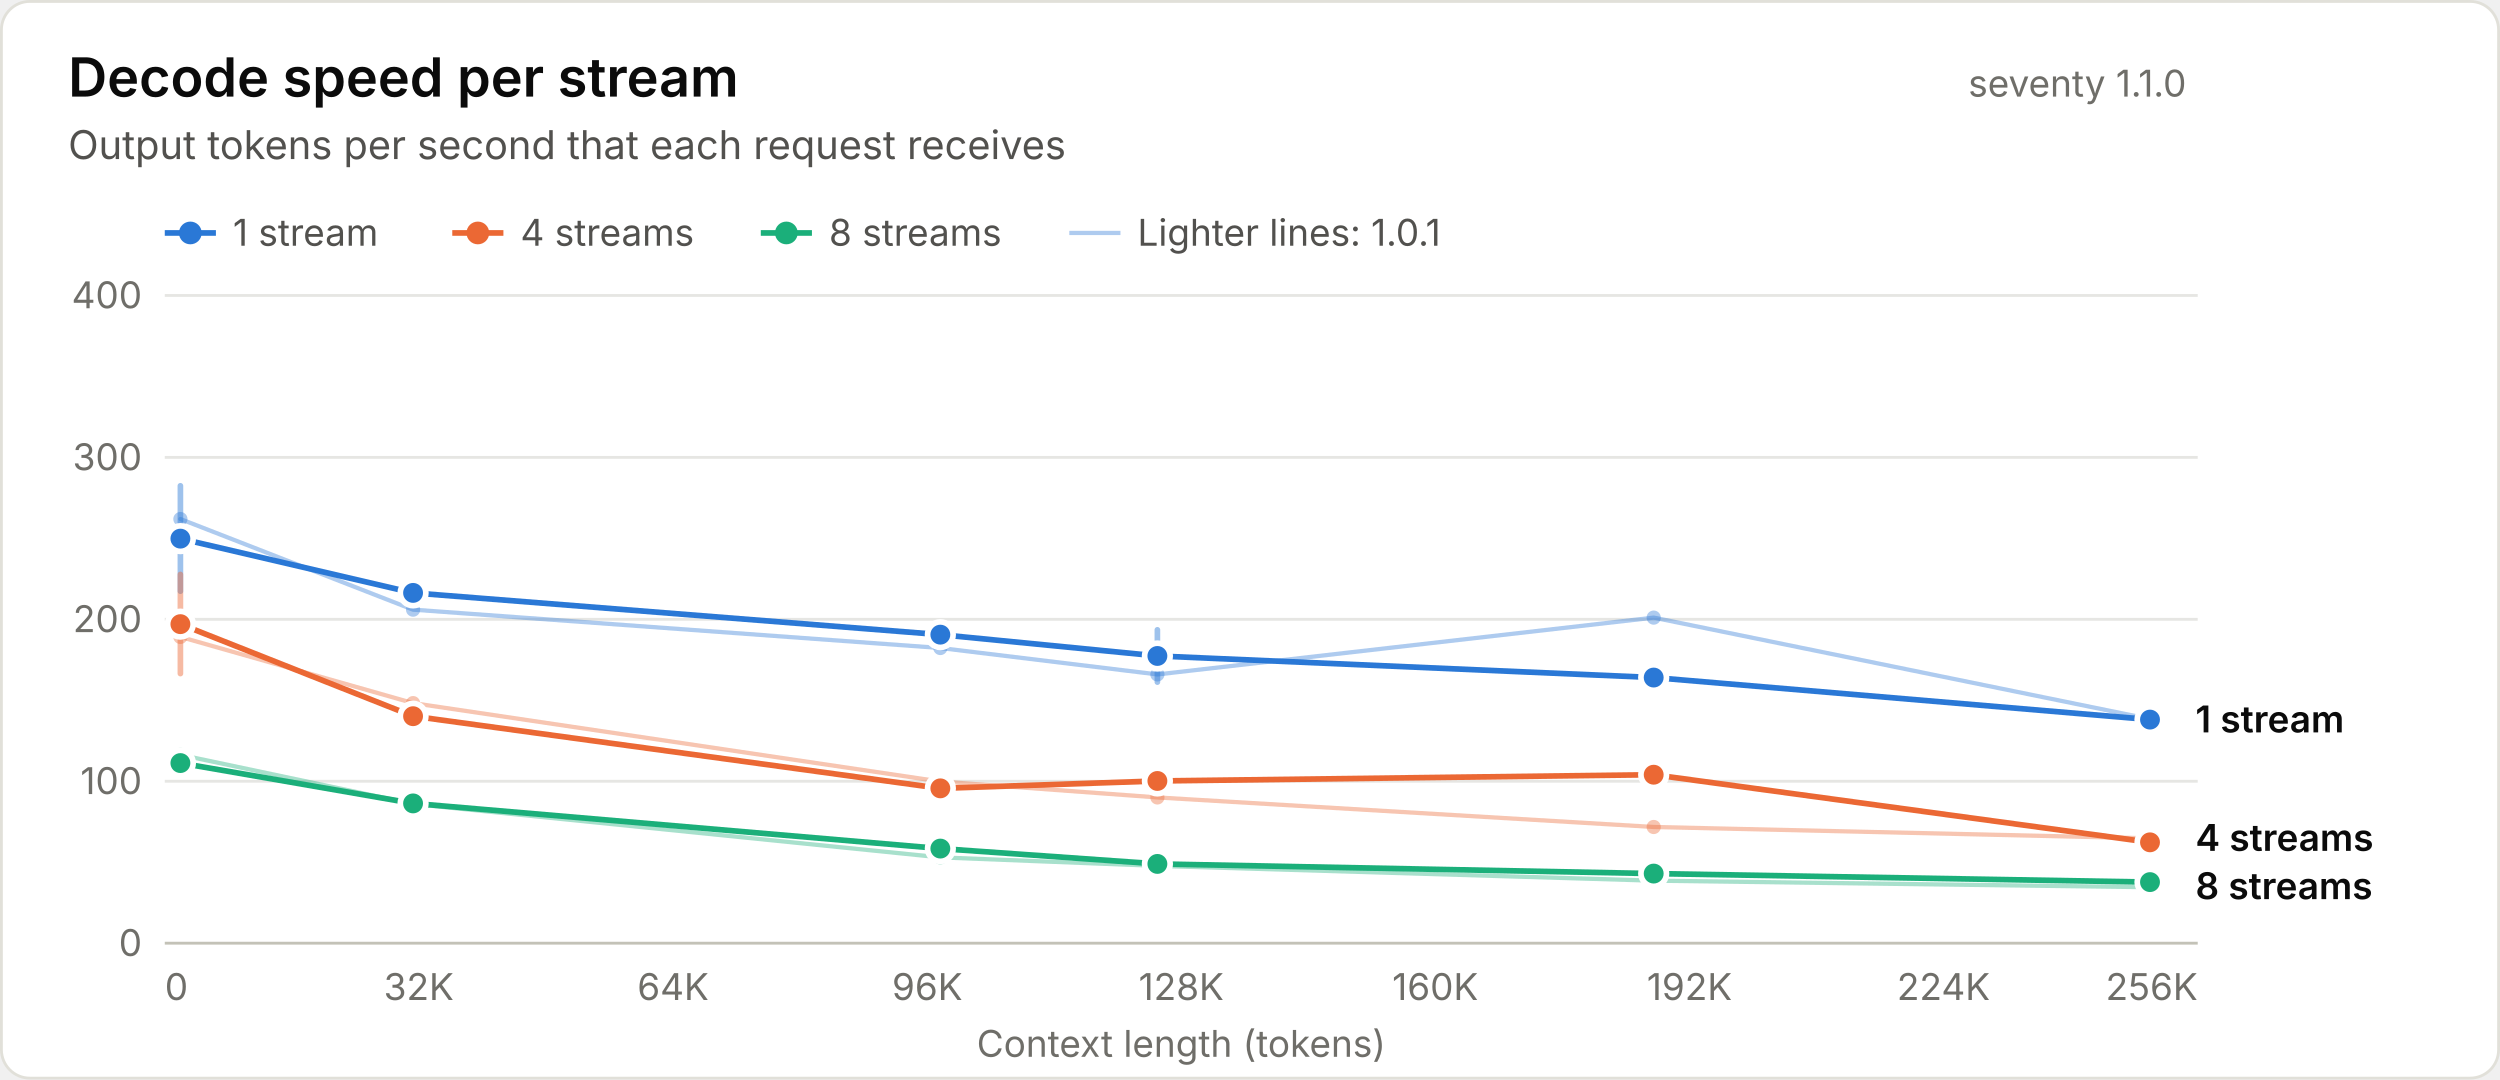
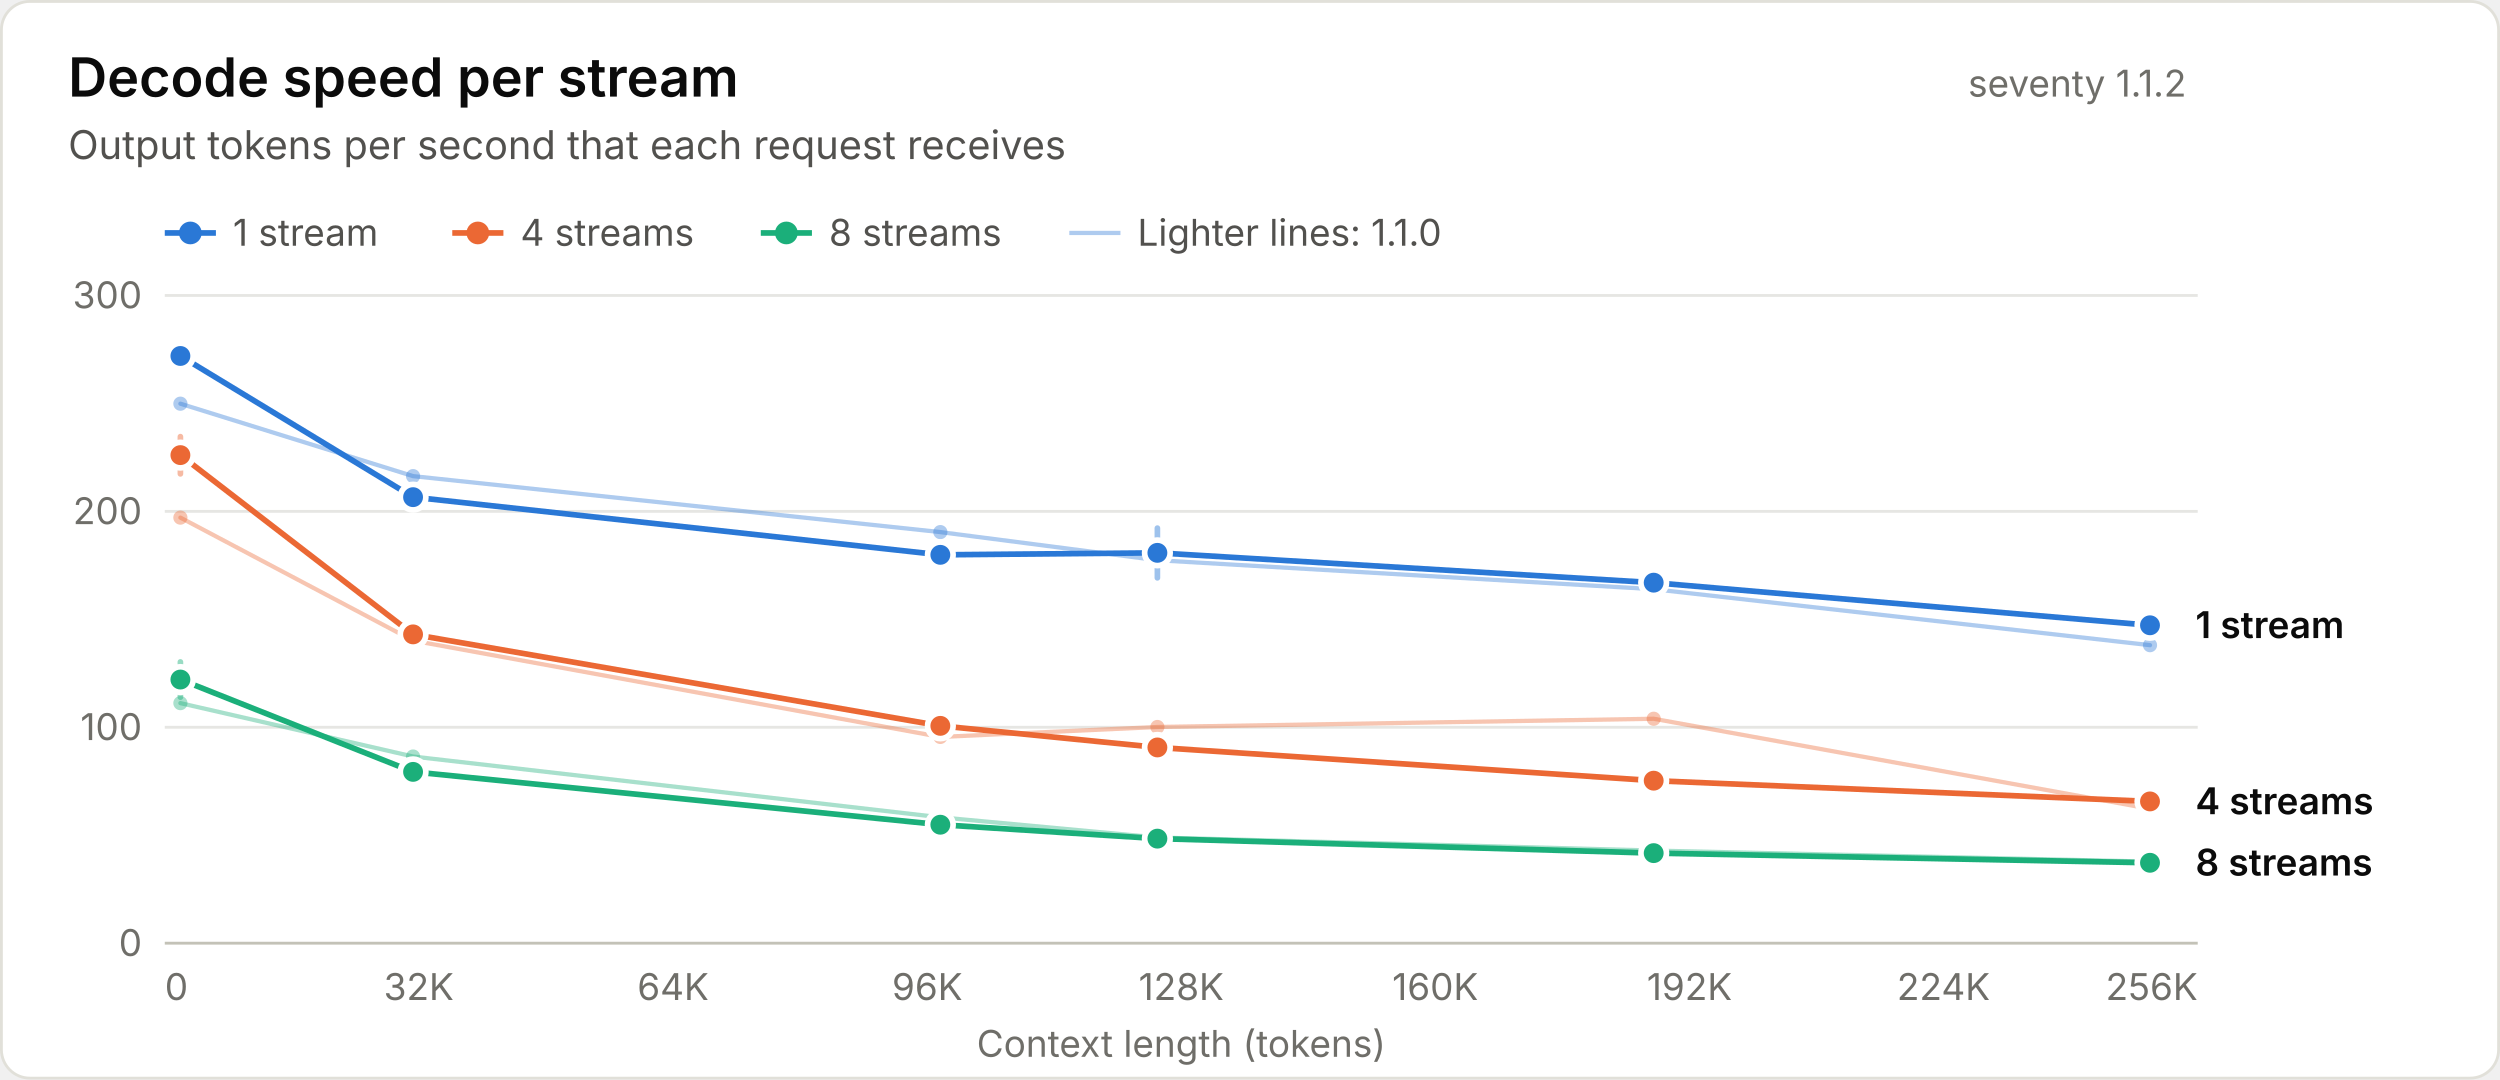
<svg xmlns="http://www.w3.org/2000/svg" viewBox="0 0 880 380" width="880" height="380" font-family="Inter, system-ui, -apple-system, 'Segoe UI', Helvetica, Arial, sans-serif" role="img" aria-label="Decode speed per stream">
  <rect x="0.5" y="0.5" width="879" height="379" rx="10" fill="#ffffff" stroke="#e1e0d9" />
  <text x="24.0" y="34.0" font-size="19" font-weight="600" fill="#0b0b0b" text-anchor="start">Decode speed per stream</text>
  <text x="24.0" y="56.0" font-size="14" font-weight="400" fill="#52514e" text-anchor="start">Output tokens per second that each request receives</text>
-   <text x="769.6" y="34.0" font-size="13" font-weight="400" fill="#6f6e69" text-anchor="end">seventy 1.1.0</text>
+   <text x="769.6" y="34.0" font-size="13" font-weight="400" fill="#6f6e69" text-anchor="end">seventy 1.1.2</text>
  <line x1="58" x2="773.6" y1="332.0" y2="332.0" stroke="#c3c2b7" stroke-width="1" />
  <text x="50.0" y="336.5" font-size="13" font-weight="400" fill="#6f6e69" text-anchor="end">0</text>
-   <line x1="58" x2="773.6" y1="275.0" y2="275.0" stroke="#e6e6e3" stroke-width="1" />
-   <text x="50.0" y="279.5" font-size="13" font-weight="400" fill="#6f6e69" text-anchor="end">100</text>
-   <line x1="58" x2="773.6" y1="218.0" y2="218.0" stroke="#e6e6e3" stroke-width="1" />
-   <text x="50.0" y="222.5" font-size="13" font-weight="400" fill="#6f6e69" text-anchor="end">200</text>
-   <line x1="58" x2="773.6" y1="161.0" y2="161.0" stroke="#e6e6e3" stroke-width="1" />
-   <text x="50.0" y="165.5" font-size="13" font-weight="400" fill="#6f6e69" text-anchor="end">300</text>
+   <line x1="58" x2="773.6" y1="256.0" y2="256.0" stroke="#e6e6e3" stroke-width="1" />
+   <text x="50.0" y="260.5" font-size="13" font-weight="400" fill="#6f6e69" text-anchor="end">100</text>
+   <line x1="58" x2="773.6" y1="180.0" y2="180.0" stroke="#e6e6e3" stroke-width="1" />
+   <text x="50.0" y="184.5" font-size="13" font-weight="400" fill="#6f6e69" text-anchor="end">200</text>
  <line x1="58" x2="773.6" y1="104.0" y2="104.0" stroke="#e6e6e3" stroke-width="1" />
-   <text x="50.0" y="108.5" font-size="13" font-weight="400" fill="#6f6e69" text-anchor="end">400</text>
+   <text x="50.0" y="108.5" font-size="13" font-weight="400" fill="#6f6e69" text-anchor="end">300</text>
  <text x="58.0" y="352.0" font-size="13" font-weight="400" fill="#6f6e69" text-anchor="start">0</text>
  <text x="147.4" y="352.0" font-size="13" font-weight="400" fill="#6f6e69" text-anchor="middle">32K</text>
  <text x="236.9" y="352.0" font-size="13" font-weight="400" fill="#6f6e69" text-anchor="middle">64K</text>
  <text x="326.4" y="352.0" font-size="13" font-weight="400" fill="#6f6e69" text-anchor="middle">96K</text>
  <text x="415.8" y="352.0" font-size="13" font-weight="400" fill="#6f6e69" text-anchor="middle">128K</text>
  <text x="505.2" y="352.0" font-size="13" font-weight="400" fill="#6f6e69" text-anchor="middle">160K</text>
  <text x="594.7" y="352.0" font-size="13" font-weight="400" fill="#6f6e69" text-anchor="middle">192K</text>
  <text x="684.1" y="352.0" font-size="13" font-weight="400" fill="#6f6e69" text-anchor="middle">224K</text>
  <text x="773.6" y="352.0" font-size="13" font-weight="400" fill="#6f6e69" text-anchor="end">256K</text>
  <text x="415.8" y="372.0" font-size="13" font-weight="400" fill="#6f6e69" text-anchor="middle">Context length (tokens)</text>
-   <polyline points="63.5,182.7 145.4,214.6 331.0,228.1 407.4,237.4 582.1,217.4 756.8,253.1" fill="none" stroke="#2a78d6" stroke-opacity="0.38" stroke-width="1.5" stroke-linejoin="round" stroke-linecap="round" />
-   <circle cx="63.5" cy="182.7" r="2.5" fill="#2a78d6" fill-opacity="0.38" />
-   <circle cx="145.4" cy="214.6" r="2.5" fill="#2a78d6" fill-opacity="0.38" />
-   <circle cx="331.0" cy="228.1" r="2.5" fill="#2a78d6" fill-opacity="0.38" />
-   <circle cx="407.4" cy="237.4" r="2.5" fill="#2a78d6" fill-opacity="0.38" />
-   <circle cx="582.1" cy="217.4" r="2.5" fill="#2a78d6" fill-opacity="0.38" />
-   <circle cx="756.8" cy="253.1" r="2.5" fill="#2a78d6" fill-opacity="0.38" />
-   <polyline points="63.5,224.2 145.4,247.5 331.0,275.1 407.4,280.7 582.1,291.1 756.8,295.1" fill="none" stroke="#eb6834" stroke-opacity="0.38" stroke-width="1.5" stroke-linejoin="round" stroke-linecap="round" />
-   <circle cx="63.5" cy="224.2" r="2.5" fill="#eb6834" fill-opacity="0.38" />
-   <circle cx="145.4" cy="247.5" r="2.5" fill="#eb6834" fill-opacity="0.38" />
-   <circle cx="331.0" cy="275.1" r="2.5" fill="#eb6834" fill-opacity="0.38" />
-   <circle cx="407.4" cy="280.7" r="2.5" fill="#eb6834" fill-opacity="0.38" />
-   <circle cx="582.1" cy="291.1" r="2.5" fill="#eb6834" fill-opacity="0.38" />
-   <circle cx="756.8" cy="295.1" r="2.5" fill="#eb6834" fill-opacity="0.38" />
-   <polyline points="63.5,265.7 145.4,283.0 331.0,301.8 407.4,304.8 582.1,310.0 756.8,312.3" fill="none" stroke="#1baf7a" stroke-opacity="0.38" stroke-width="1.5" stroke-linejoin="round" stroke-linecap="round" />
-   <circle cx="63.5" cy="265.7" r="2.5" fill="#1baf7a" fill-opacity="0.38" />
-   <circle cx="145.4" cy="283.0" r="2.5" fill="#1baf7a" fill-opacity="0.38" />
-   <circle cx="331.0" cy="301.8" r="2.5" fill="#1baf7a" fill-opacity="0.38" />
-   <circle cx="407.4" cy="304.8" r="2.5" fill="#1baf7a" fill-opacity="0.38" />
-   <circle cx="582.1" cy="310.0" r="2.5" fill="#1baf7a" fill-opacity="0.38" />
-   <circle cx="756.8" cy="312.3" r="2.5" fill="#1baf7a" fill-opacity="0.38" />
-   <polyline points="63.5,189.6 145.4,208.7 331.0,223.4 407.4,230.9 582.1,238.5 756.8,253.3" fill="none" stroke="#2a78d6" stroke-width="2" stroke-linejoin="round" stroke-linecap="round" />
-   <line x1="63.5" x2="63.5" y1="208.1" y2="171.0" stroke="#2a78d6" stroke-opacity="0.45" stroke-width="2" stroke-linecap="round" />
-   <circle cx="63.5" cy="189.6" r="4.5" fill="#2a78d6" stroke="#ffffff" stroke-width="2" />
-   <line x1="145.4" x2="145.4" y1="210.5" y2="206.9" stroke="#2a78d6" stroke-opacity="0.45" stroke-width="2" stroke-linecap="round" />
-   <circle cx="145.4" cy="208.7" r="4.5" fill="#2a78d6" stroke="#ffffff" stroke-width="2" />
-   <line x1="331.0" x2="331.0" y1="226.6" y2="220.3" stroke="#2a78d6" stroke-opacity="0.45" stroke-width="2" stroke-linecap="round" />
-   <circle cx="331.0" cy="223.4" r="4.5" fill="#2a78d6" stroke="#ffffff" stroke-width="2" />
-   <line x1="407.4" x2="407.4" y1="240.1" y2="221.7" stroke="#2a78d6" stroke-opacity="0.45" stroke-width="2" stroke-linecap="round" />
-   <circle cx="407.4" cy="230.9" r="4.5" fill="#2a78d6" stroke="#ffffff" stroke-width="2" />
-   <line x1="582.1" x2="582.1" y1="240.9" y2="236.2" stroke="#2a78d6" stroke-opacity="0.45" stroke-width="2" stroke-linecap="round" />
-   <circle cx="582.1" cy="238.5" r="4.5" fill="#2a78d6" stroke="#ffffff" stroke-width="2" />
-   <line x1="756.8" x2="756.8" y1="255.2" y2="251.5" stroke="#2a78d6" stroke-opacity="0.45" stroke-width="2" stroke-linecap="round" />
-   <circle cx="756.8" cy="253.3" r="4.5" fill="#2a78d6" stroke="#ffffff" stroke-width="2" />
-   <polyline points="63.5,219.7 145.4,252.1 331.0,277.5 407.4,274.9 582.1,272.7 756.8,296.5" fill="none" stroke="#eb6834" stroke-width="2" stroke-linejoin="round" stroke-linecap="round" />
-   <line x1="63.5" x2="63.5" y1="237.1" y2="202.2" stroke="#eb6834" stroke-opacity="0.45" stroke-width="2" stroke-linecap="round" />
-   <circle cx="63.5" cy="219.7" r="4.5" fill="#eb6834" stroke="#ffffff" stroke-width="2" />
-   <line x1="145.4" x2="145.4" y1="254.8" y2="249.5" stroke="#eb6834" stroke-opacity="0.45" stroke-width="2" stroke-linecap="round" />
-   <circle cx="145.4" cy="252.1" r="4.5" fill="#eb6834" stroke="#ffffff" stroke-width="2" />
-   <line x1="331.0" x2="331.0" y1="279.7" y2="275.4" stroke="#eb6834" stroke-opacity="0.45" stroke-width="2" stroke-linecap="round" />
-   <circle cx="331.0" cy="277.5" r="4.5" fill="#eb6834" stroke="#ffffff" stroke-width="2" />
-   <line x1="407.4" x2="407.4" y1="276.2" y2="273.6" stroke="#eb6834" stroke-opacity="0.45" stroke-width="2" stroke-linecap="round" />
-   <circle cx="407.4" cy="274.9" r="4.5" fill="#eb6834" stroke="#ffffff" stroke-width="2" />
-   <line x1="582.1" x2="582.1" y1="275.3" y2="270.2" stroke="#eb6834" stroke-opacity="0.45" stroke-width="2" stroke-linecap="round" />
-   <circle cx="582.1" cy="272.7" r="4.5" fill="#eb6834" stroke="#ffffff" stroke-width="2" />
-   <circle cx="756.8" cy="296.5" r="4.5" fill="#eb6834" stroke="#ffffff" stroke-width="2" />
-   <polyline points="63.5,268.6 145.4,282.8 331.0,298.7 407.4,304.1 582.1,307.5 756.8,310.5" fill="none" stroke="#1baf7a" stroke-width="2" stroke-linejoin="round" stroke-linecap="round" />
-   <line x1="63.5" x2="63.5" y1="270.5" y2="266.7" stroke="#1baf7a" stroke-opacity="0.45" stroke-width="2" stroke-linecap="round" />
-   <circle cx="63.5" cy="268.6" r="4.5" fill="#1baf7a" stroke="#ffffff" stroke-width="2" />
-   <circle cx="145.4" cy="282.8" r="4.5" fill="#1baf7a" stroke="#ffffff" stroke-width="2" />
-   <circle cx="331.0" cy="298.7" r="4.5" fill="#1baf7a" stroke="#ffffff" stroke-width="2" />
-   <line x1="407.4" x2="407.4" y1="306.3" y2="302.0" stroke="#1baf7a" stroke-opacity="0.45" stroke-width="2" stroke-linecap="round" />
-   <circle cx="407.4" cy="304.1" r="4.5" fill="#1baf7a" stroke="#ffffff" stroke-width="2" />
-   <line x1="582.1" x2="582.1" y1="308.3" y2="306.8" stroke="#1baf7a" stroke-opacity="0.45" stroke-width="2" stroke-linecap="round" />
-   <circle cx="582.1" cy="307.5" r="4.5" fill="#1baf7a" stroke="#ffffff" stroke-width="2" />
-   <circle cx="756.8" cy="310.5" r="4.5" fill="#1baf7a" stroke="#ffffff" stroke-width="2" />
-   <text x="772.8" y="257.8" font-size="13" font-weight="600" fill="#0b0b0b" text-anchor="start" paint-order="stroke" stroke="#ffffff" stroke-width="4" stroke-linejoin="round">1 stream</text>
-   <text x="772.8" y="299.5" font-size="13" font-weight="600" fill="#0b0b0b" text-anchor="start" paint-order="stroke" stroke="#ffffff" stroke-width="4" stroke-linejoin="round">4 streams</text>
-   <text x="772.8" y="316.5" font-size="13" font-weight="600" fill="#0b0b0b" text-anchor="start" paint-order="stroke" stroke="#ffffff" stroke-width="4" stroke-linejoin="round">8 streams</text>
+   <polyline points="63.5,142.1 145.4,167.6 331.0,187.3 407.4,197.2 582.1,207.4 756.8,227.1" fill="none" stroke="#2a78d6" stroke-opacity="0.38" stroke-width="1.5" stroke-linejoin="round" stroke-linecap="round" />
+   <circle cx="63.5" cy="142.1" r="2.5" fill="#2a78d6" fill-opacity="0.38" />
+   <circle cx="145.4" cy="167.6" r="2.5" fill="#2a78d6" fill-opacity="0.38" />
+   <circle cx="331.0" cy="187.3" r="2.5" fill="#2a78d6" fill-opacity="0.38" />
+   <circle cx="407.4" cy="197.2" r="2.5" fill="#2a78d6" fill-opacity="0.38" />
+   <circle cx="582.1" cy="207.4" r="2.5" fill="#2a78d6" fill-opacity="0.38" />
+   <circle cx="756.8" cy="227.1" r="2.5" fill="#2a78d6" fill-opacity="0.38" />
+   <polyline points="63.5,182.2 145.4,225.5 331.0,259.4 407.4,255.9 582.1,253.0 756.8,284.7" fill="none" stroke="#eb6834" stroke-opacity="0.38" stroke-width="1.5" stroke-linejoin="round" stroke-linecap="round" />
+   <circle cx="63.5" cy="182.2" r="2.5" fill="#eb6834" fill-opacity="0.38" />
+   <circle cx="145.4" cy="225.5" r="2.5" fill="#eb6834" fill-opacity="0.38" />
+   <circle cx="331.0" cy="259.4" r="2.5" fill="#eb6834" fill-opacity="0.38" />
+   <circle cx="407.4" cy="255.9" r="2.5" fill="#eb6834" fill-opacity="0.38" />
+   <circle cx="582.1" cy="253.0" r="2.5" fill="#eb6834" fill-opacity="0.38" />
+   <circle cx="756.8" cy="284.7" r="2.5" fill="#eb6834" fill-opacity="0.38" />
+   <polyline points="63.5,247.5 145.4,266.3 331.0,287.7 407.4,294.8 582.1,299.4 756.8,303.3" fill="none" stroke="#1baf7a" stroke-opacity="0.38" stroke-width="1.5" stroke-linejoin="round" stroke-linecap="round" />
+   <circle cx="63.5" cy="247.5" r="2.5" fill="#1baf7a" fill-opacity="0.38" />
+   <circle cx="145.4" cy="266.3" r="2.5" fill="#1baf7a" fill-opacity="0.38" />
+   <circle cx="331.0" cy="287.7" r="2.5" fill="#1baf7a" fill-opacity="0.38" />
+   <circle cx="407.4" cy="294.8" r="2.5" fill="#1baf7a" fill-opacity="0.38" />
+   <circle cx="582.1" cy="299.4" r="2.5" fill="#1baf7a" fill-opacity="0.38" />
+   <circle cx="756.8" cy="303.3" r="2.5" fill="#1baf7a" fill-opacity="0.38" />
+   <polyline points="63.5,125.3 145.4,175.0 331.0,195.3 407.4,194.6 582.1,205.1 756.8,220.1" fill="none" stroke="#2a78d6" stroke-width="2" stroke-linejoin="round" stroke-linecap="round" />
+   <line x1="63.5" x2="63.5" y1="129.6" y2="121.0" stroke="#2a78d6" stroke-opacity="0.45" stroke-width="2" stroke-linecap="round" />
+   <circle cx="63.5" cy="125.3" r="4.5" fill="#2a78d6" stroke="#ffffff" stroke-width="2" />
+   <line x1="145.4" x2="145.4" y1="177.0" y2="172.9" stroke="#2a78d6" stroke-opacity="0.45" stroke-width="2" stroke-linecap="round" />
+   <circle cx="145.4" cy="175.0" r="4.5" fill="#2a78d6" stroke="#ffffff" stroke-width="2" />
+   <line x1="331.0" x2="331.0" y1="198.2" y2="192.3" stroke="#2a78d6" stroke-opacity="0.45" stroke-width="2" stroke-linecap="round" />
+   <circle cx="331.0" cy="195.3" r="4.5" fill="#2a78d6" stroke="#ffffff" stroke-width="2" />
+   <line x1="407.4" x2="407.4" y1="203.4" y2="185.9" stroke="#2a78d6" stroke-opacity="0.45" stroke-width="2" stroke-linecap="round" />
+   <circle cx="407.4" cy="194.6" r="4.5" fill="#2a78d6" stroke="#ffffff" stroke-width="2" />
+   <line x1="582.1" x2="582.1" y1="207.8" y2="202.4" stroke="#2a78d6" stroke-opacity="0.45" stroke-width="2" stroke-linecap="round" />
+   <circle cx="582.1" cy="205.1" r="4.5" fill="#2a78d6" stroke="#ffffff" stroke-width="2" />
+   <line x1="756.8" x2="756.8" y1="223.3" y2="216.9" stroke="#2a78d6" stroke-opacity="0.45" stroke-width="2" stroke-linecap="round" />
+   <circle cx="756.8" cy="220.1" r="4.5" fill="#2a78d6" stroke="#ffffff" stroke-width="2" />
+   <polyline points="63.5,160.2 145.4,223.3 331.0,255.5 407.4,263.1 582.1,274.8 756.8,282.1" fill="none" stroke="#eb6834" stroke-width="2" stroke-linejoin="round" stroke-linecap="round" />
+   <line x1="63.5" x2="63.5" y1="166.8" y2="153.7" stroke="#eb6834" stroke-opacity="0.45" stroke-width="2" stroke-linecap="round" />
+   <circle cx="63.5" cy="160.2" r="4.5" fill="#eb6834" stroke="#ffffff" stroke-width="2" />
+   <line x1="145.4" x2="145.4" y1="224.3" y2="222.3" stroke="#eb6834" stroke-opacity="0.45" stroke-width="2" stroke-linecap="round" />
+   <circle cx="145.4" cy="223.3" r="4.5" fill="#eb6834" stroke="#ffffff" stroke-width="2" />
+   <line x1="331.0" x2="331.0" y1="258.7" y2="252.4" stroke="#eb6834" stroke-opacity="0.45" stroke-width="2" stroke-linecap="round" />
+   <circle cx="331.0" cy="255.5" r="4.5" fill="#eb6834" stroke="#ffffff" stroke-width="2" />
+   <line x1="407.4" x2="407.4" y1="265.6" y2="260.6" stroke="#eb6834" stroke-opacity="0.45" stroke-width="2" stroke-linecap="round" />
+   <circle cx="407.4" cy="263.1" r="4.5" fill="#eb6834" stroke="#ffffff" stroke-width="2" />
+   <circle cx="582.1" cy="274.8" r="4.5" fill="#eb6834" stroke="#ffffff" stroke-width="2" />
+   <circle cx="756.8" cy="282.1" r="4.5" fill="#eb6834" stroke="#ffffff" stroke-width="2" />
+   <polyline points="63.5,239.2 145.4,271.7 331.0,290.3 407.4,295.2 582.1,300.3 756.8,303.7" fill="none" stroke="#1baf7a" stroke-width="2" stroke-linejoin="round" stroke-linecap="round" />
+   <line x1="63.5" x2="63.5" y1="245.4" y2="233.0" stroke="#1baf7a" stroke-opacity="0.45" stroke-width="2" stroke-linecap="round" />
+   <circle cx="63.5" cy="239.2" r="4.5" fill="#1baf7a" stroke="#ffffff" stroke-width="2" />
+   <line x1="145.4" x2="145.4" y1="274.4" y2="268.9" stroke="#1baf7a" stroke-opacity="0.45" stroke-width="2" stroke-linecap="round" />
+   <circle cx="145.4" cy="271.7" r="4.5" fill="#1baf7a" stroke="#ffffff" stroke-width="2" />
+   <line x1="331.0" x2="331.0" y1="291.8" y2="288.8" stroke="#1baf7a" stroke-opacity="0.45" stroke-width="2" stroke-linecap="round" />
+   <circle cx="331.0" cy="290.3" r="4.5" fill="#1baf7a" stroke="#ffffff" stroke-width="2" />
+   <line x1="407.4" x2="407.4" y1="296.0" y2="294.5" stroke="#1baf7a" stroke-opacity="0.45" stroke-width="2" stroke-linecap="round" />
+   <circle cx="407.4" cy="295.2" r="4.5" fill="#1baf7a" stroke="#ffffff" stroke-width="2" />
+   <line x1="582.1" x2="582.1" y1="301.4" y2="299.2" stroke="#1baf7a" stroke-opacity="0.45" stroke-width="2" stroke-linecap="round" />
+   <circle cx="582.1" cy="300.3" r="4.5" fill="#1baf7a" stroke="#ffffff" stroke-width="2" />
+   <line x1="756.8" x2="756.8" y1="305.2" y2="302.1" stroke="#1baf7a" stroke-opacity="0.45" stroke-width="2" stroke-linecap="round" />
+   <circle cx="756.8" cy="303.7" r="4.5" fill="#1baf7a" stroke="#ffffff" stroke-width="2" />
+   <text x="772.8" y="224.6" font-size="13" font-weight="600" fill="#0b0b0b" text-anchor="start" paint-order="stroke" stroke="#ffffff" stroke-width="4" stroke-linejoin="round">1 stream</text>
+   <text x="772.8" y="286.6" font-size="13" font-weight="600" fill="#0b0b0b" text-anchor="start" paint-order="stroke" stroke="#ffffff" stroke-width="4" stroke-linejoin="round">4 streams</text>
+   <text x="772.8" y="308.2" font-size="13" font-weight="600" fill="#0b0b0b" text-anchor="start" paint-order="stroke" stroke="#ffffff" stroke-width="4" stroke-linejoin="round">8 streams</text>
  <line x1="58" x2="76" y1="82" y2="82" stroke="#2a78d6" stroke-width="2" />
  <circle cx="67" cy="82" r="4" fill="#2a78d6" />
  <text x="82.0" y="86.5" font-size="13" font-weight="400" fill="#52514e" text-anchor="start">1 stream</text>
  <line x1="159.2" x2="177.2" y1="82" y2="82" stroke="#eb6834" stroke-width="2" />
  <circle cx="168.2" cy="82" r="4" fill="#eb6834" />
  <text x="183.2" y="86.5" font-size="13" font-weight="400" fill="#52514e" text-anchor="start">4 streams</text>
  <line x1="267.8" x2="285.8" y1="82" y2="82" stroke="#1baf7a" stroke-width="2" />
  <circle cx="276.8" cy="82" r="4" fill="#1baf7a" />
  <text x="291.8" y="86.5" font-size="13" font-weight="400" fill="#52514e" text-anchor="start">8 streams</text>
  <line x1="376.4" x2="394.4" y1="82" y2="82" stroke="#2a78d6" stroke-opacity="0.38" stroke-width="1.5" />
-   <text x="400.4" y="86.5" font-size="13" font-weight="400" fill="#52514e" text-anchor="start">Lighter lines: 1.0.1</text>
+   <text x="400.4" y="86.5" font-size="13" font-weight="400" fill="#52514e" text-anchor="start">Lighter lines: 1.1.0</text>
</svg>
